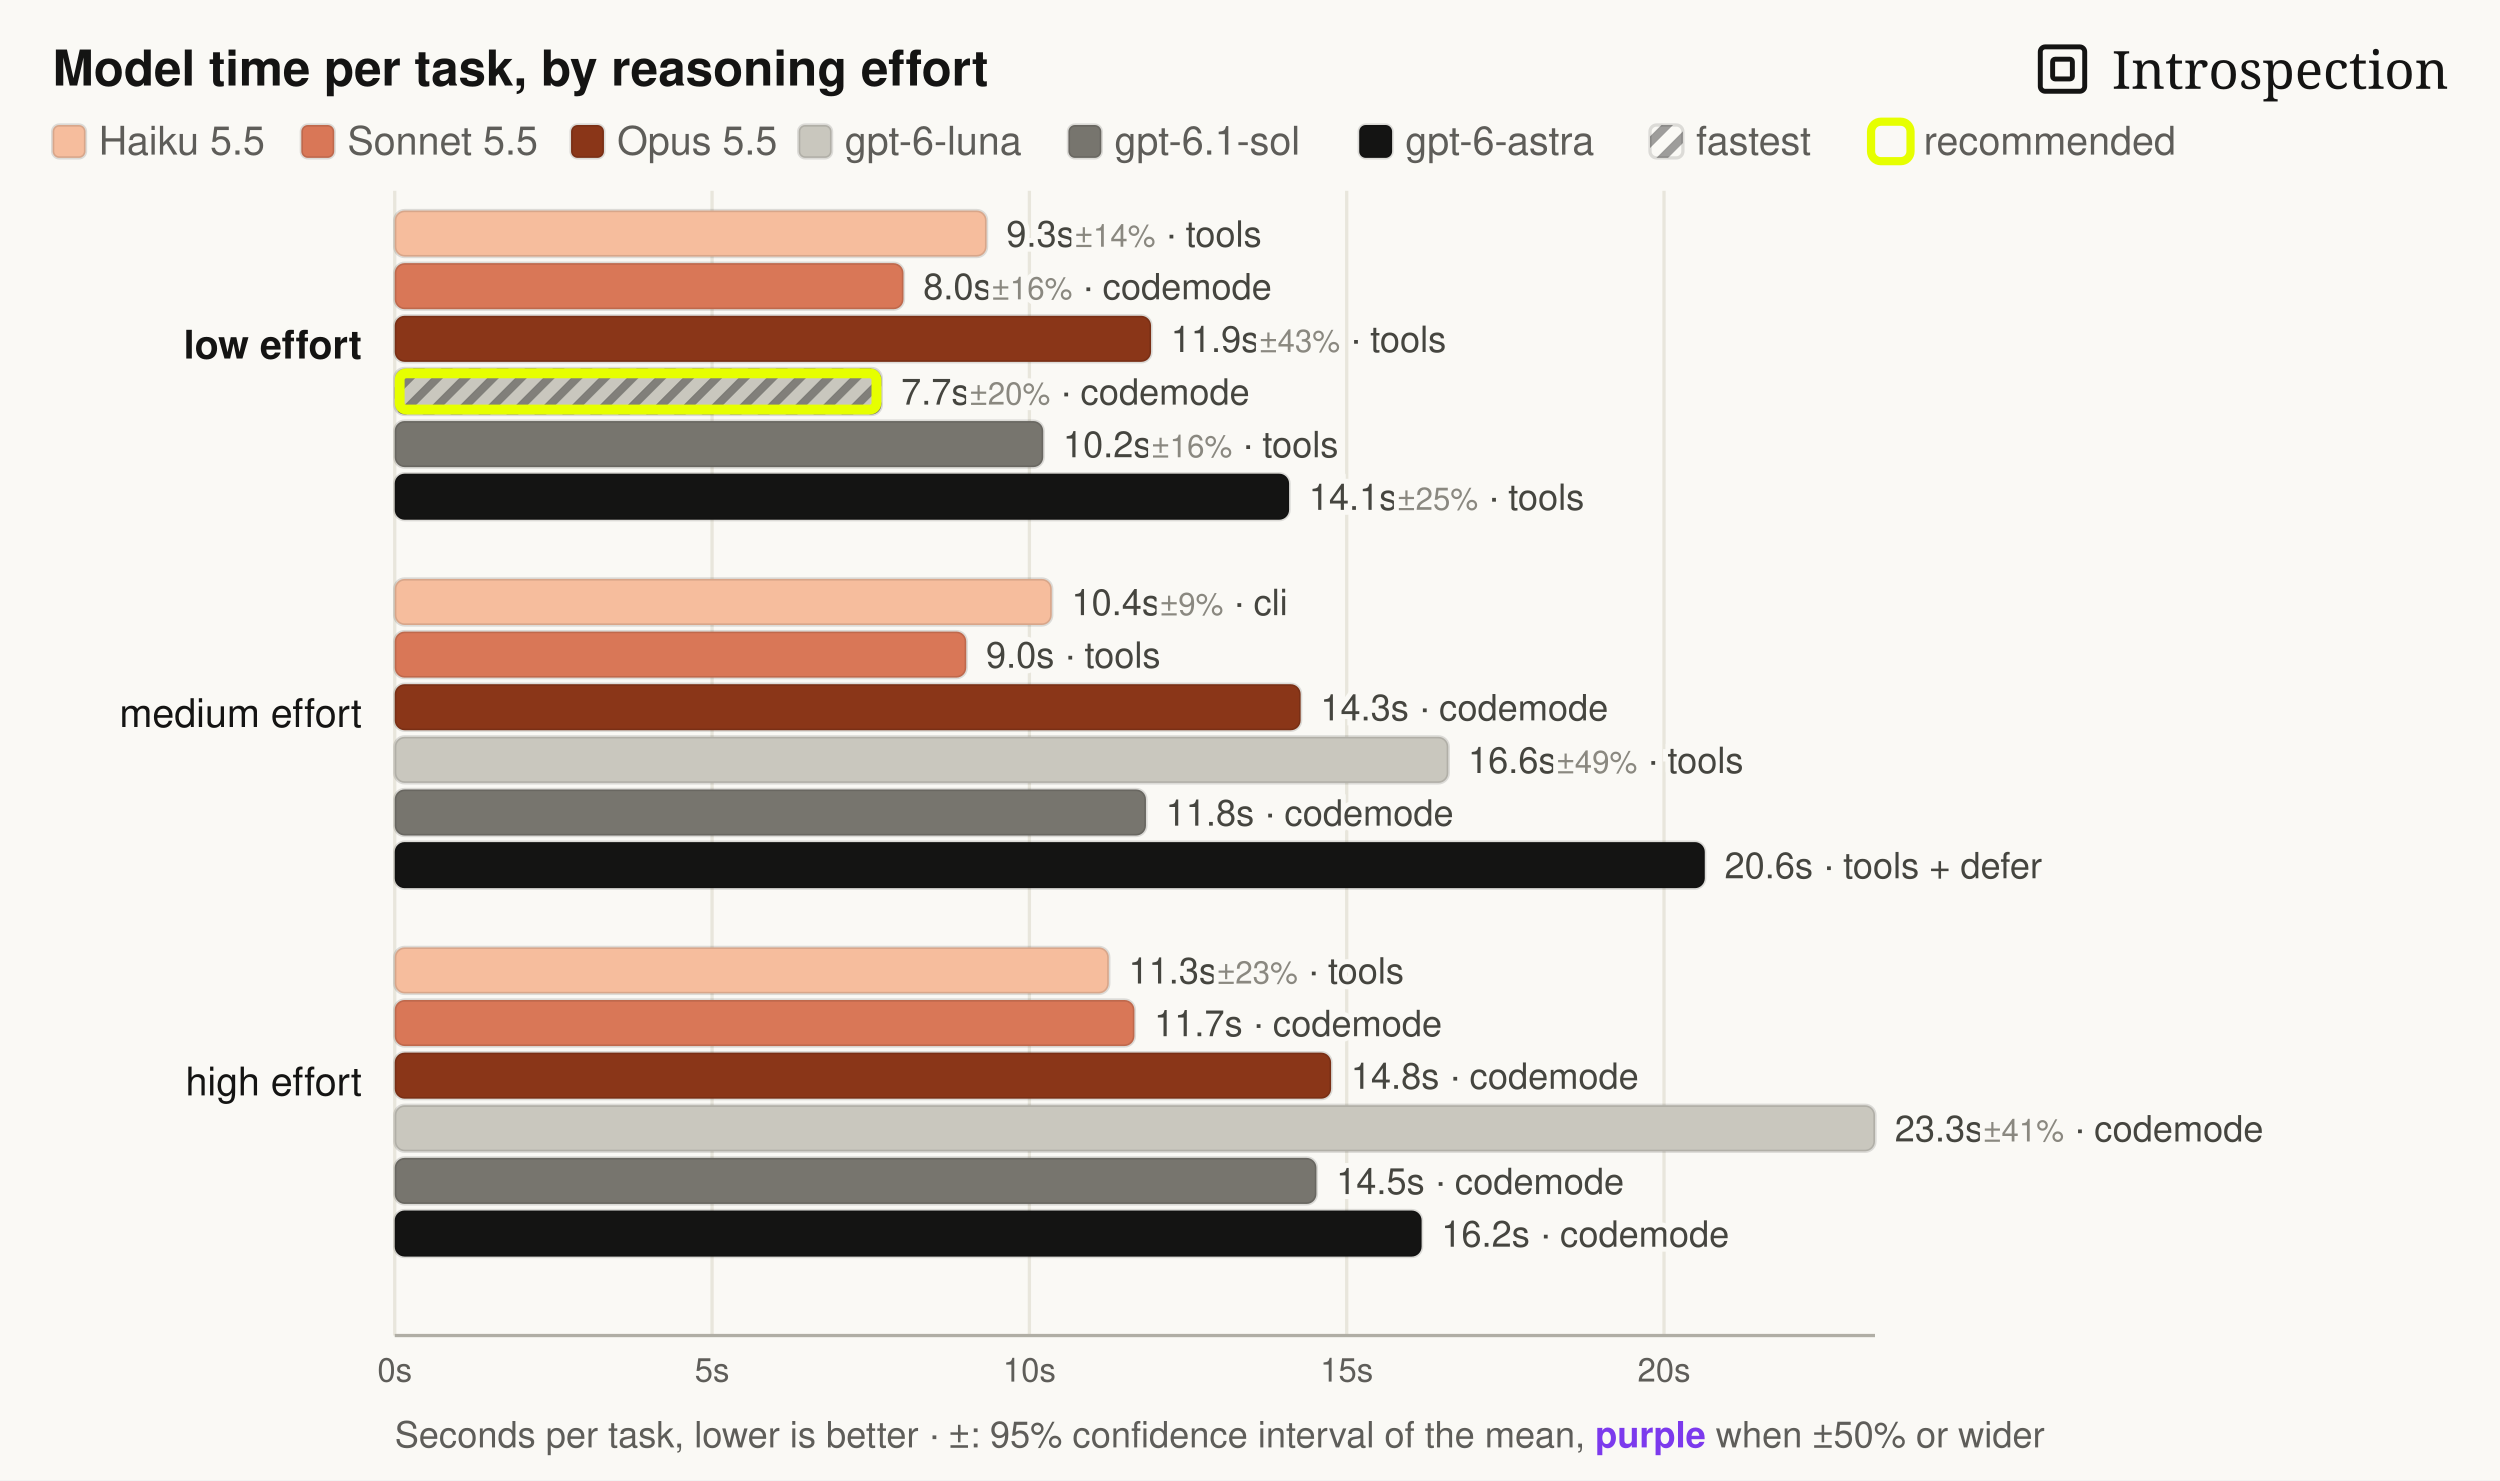
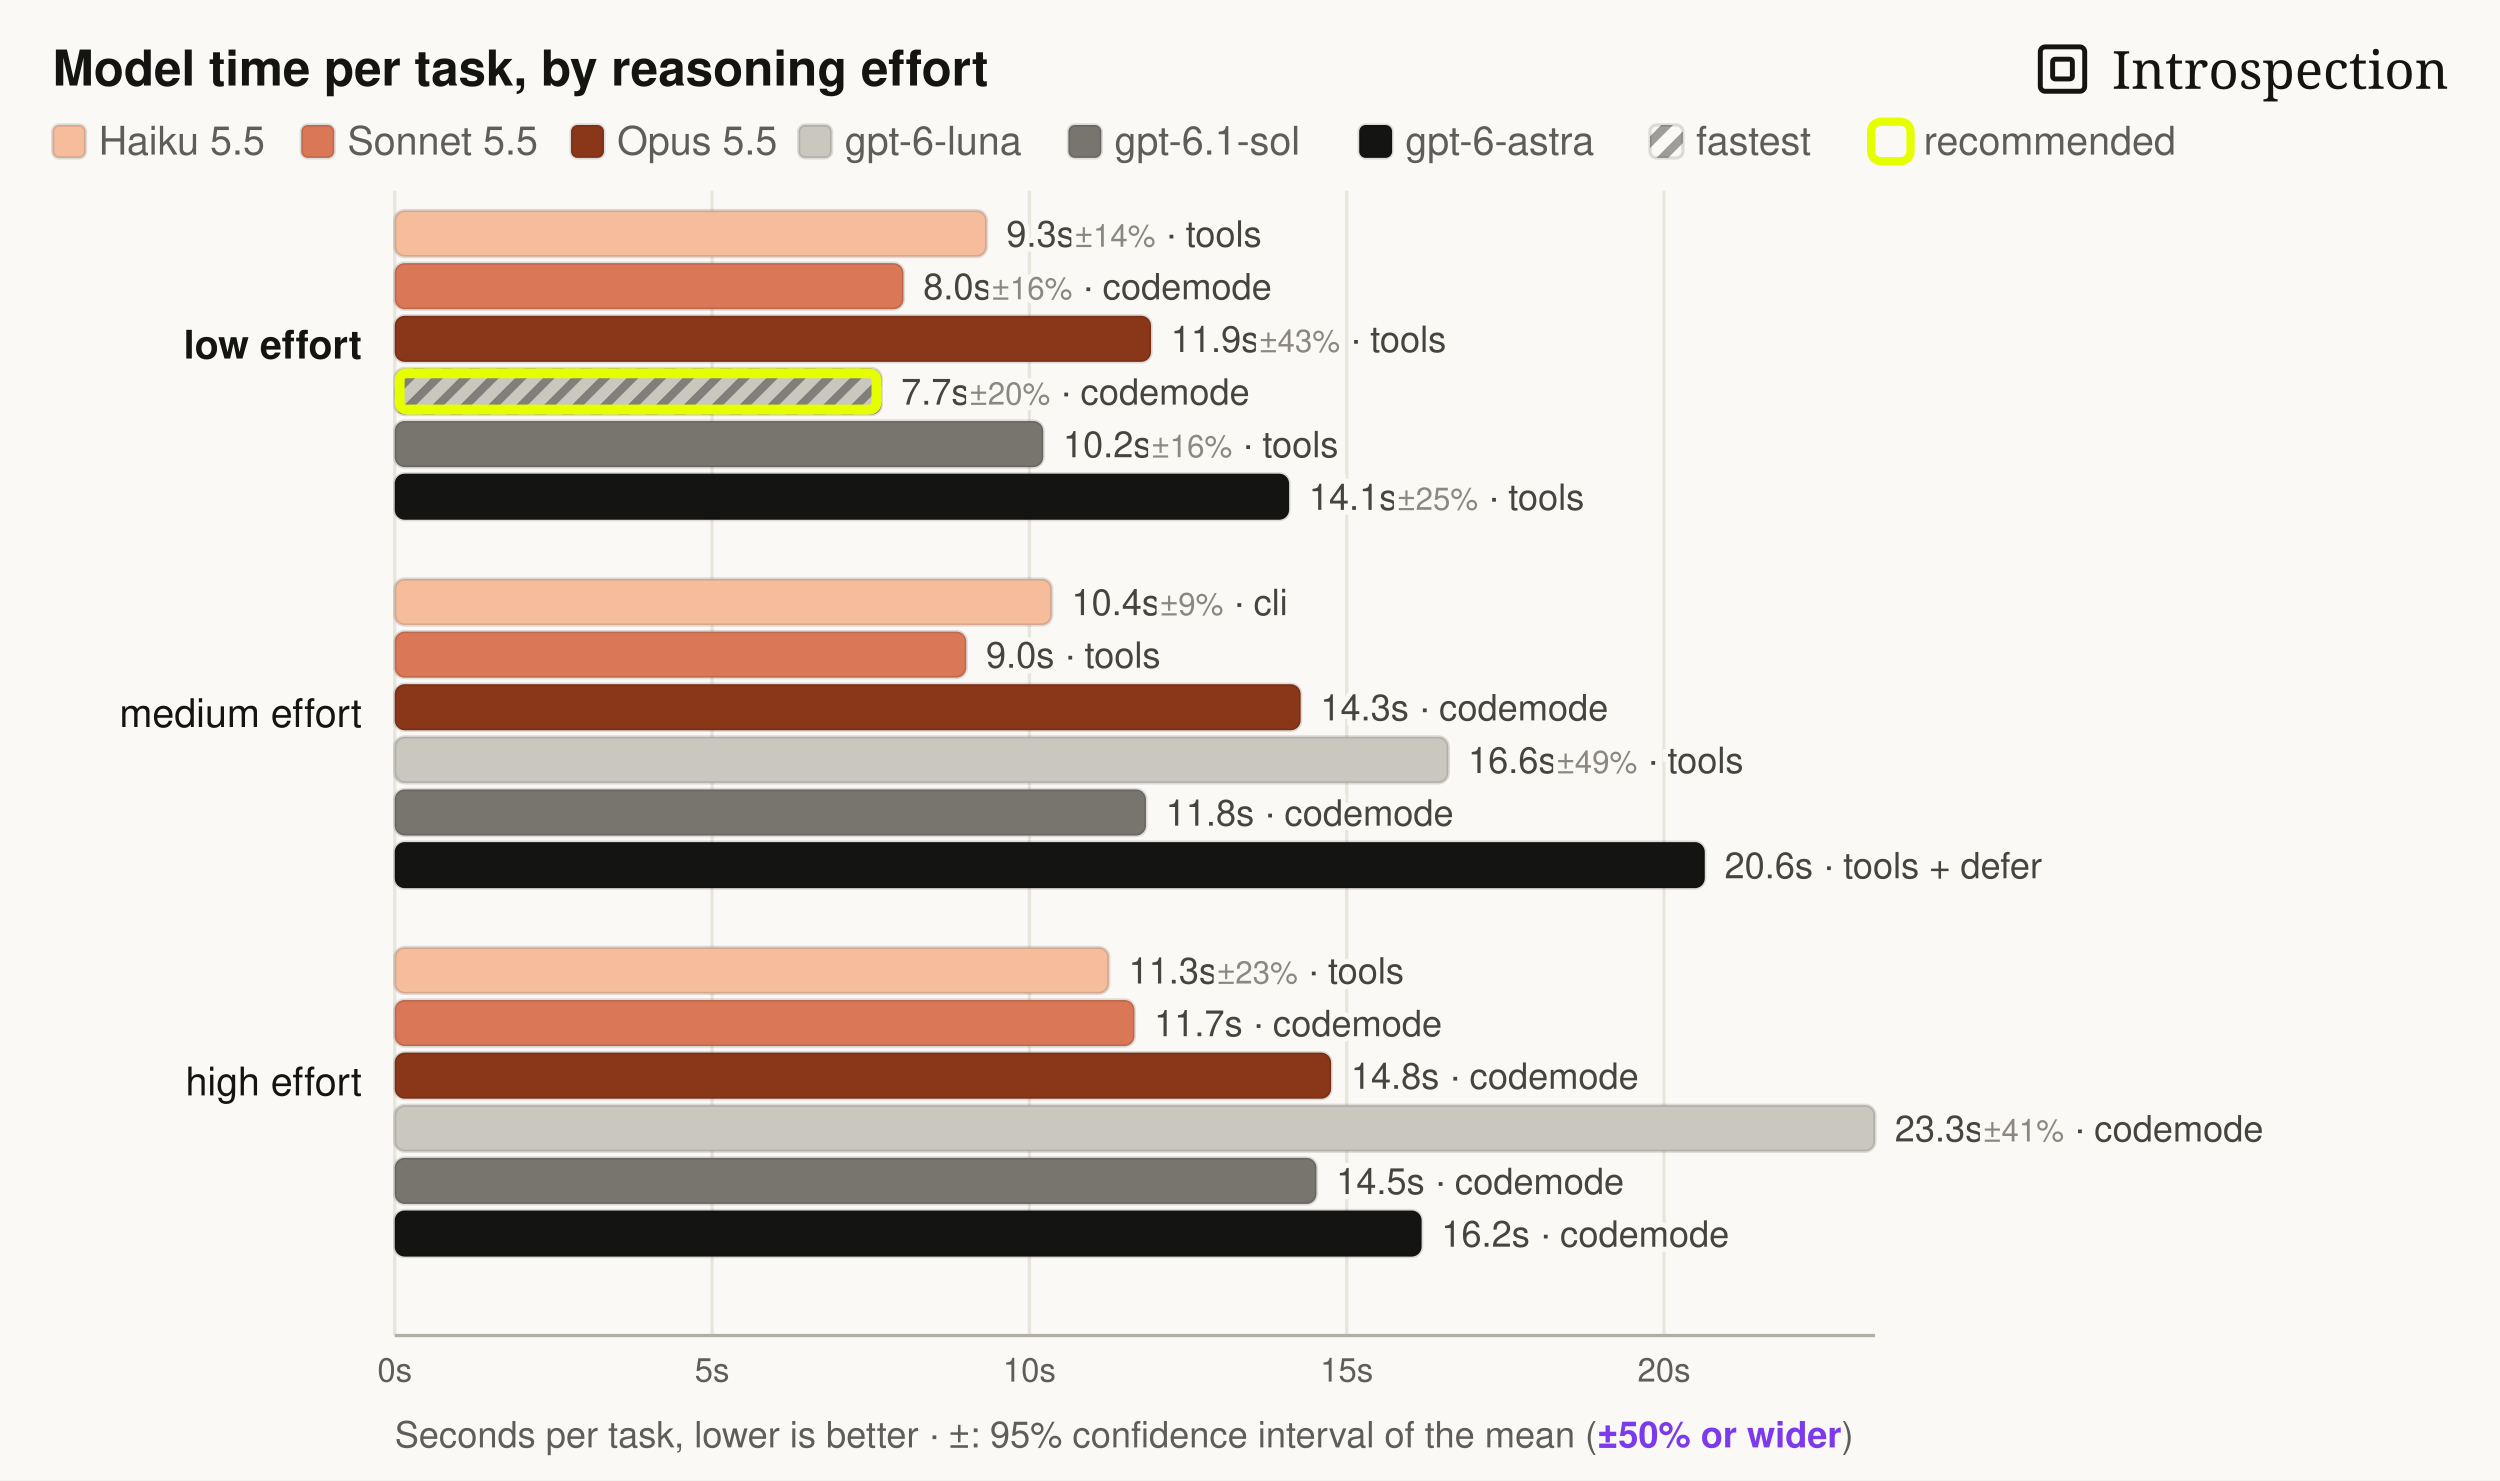
<svg xmlns="http://www.w3.org/2000/svg" width="760" height="450" viewBox="0 0 760 450" font-family="-apple-system, Segoe UI, Helvetica, Arial, sans-serif">
  <defs>
    <pattern id="win-light" patternUnits="userSpaceOnUse" width="6" height="6" patternTransform="rotate(45)">
      <rect width="2.5" height="6" fill="#141413" opacity="0.4" />
    </pattern>
    <pattern id="win-dark" patternUnits="userSpaceOnUse" width="6" height="6" patternTransform="rotate(45)">
      <rect width="2.5" height="6" fill="#ffffff" opacity="0.6" />
    </pattern>
  </defs>
  <rect width="760" height="450" fill="#faf9f5" />
  <text x="16" y="26" font-size="15" font-weight="600" fill="#141413">Model time per task, by reasoning effort</text>
  <g transform="translate(618 12) scale(0.75)" fill="none" stroke="#141413" stroke-width="2" stroke-linecap="round" stroke-linejoin="round">
    <rect x="3" y="3" width="18" height="18" rx="2" />
    <rect x="8" y="8" width="8" height="8" rx="1" />
  </g>
  <text x="642" y="27" font-size="16" font-family="Georgia, serif" fill="#141413">Introspection</text>
  <rect x="16" y="38" width="10" height="10" rx="2" fill="#f6bd9d" stroke="#0000001f" />
  <text x="30" y="47" font-size="12" fill="#5e5d59">Haiku 5.5</text>
  <rect x="91.6" y="38" width="10" height="10" rx="2" fill="#d97757" stroke="#0000001f" />
  <text x="105.6" y="47" font-size="12" fill="#5e5d59">Sonnet 5.5</text>
  <rect x="173.6" y="38" width="10" height="10" rx="2" fill="#8a3618" stroke="#0000001f" />
  <text x="187.6" y="47" font-size="12" fill="#5e5d59">Opus 5.5</text>
  <rect x="242.8" y="38" width="10" height="10" rx="2" fill="#c9c7be" stroke="#0000001f" />
  <text x="256.8" y="47" font-size="12" fill="#5e5d59">gpt-6-luna</text>
  <rect x="324.8" y="38" width="10" height="10" rx="2" fill="#77756e" stroke="#0000001f" />
  <text x="338.8" y="47" font-size="12" fill="#5e5d59">gpt-6.1-sol</text>
  <rect x="413.2" y="38" width="10" height="10" rx="2" fill="#141413" stroke="#0000001f" />
  <text x="427.2" y="47" font-size="12" fill="#5e5d59">gpt-6-astra</text>
  <rect x="501.6" y="38" width="10" height="10" rx="2" fill="url(#win-light)" stroke="#0000001f" />
  <text x="515.6" y="47" font-size="12" fill="#5e5d59">fastest</text>
  <rect x="568.8" y="37" width="12" height="12" rx="3" fill="none" stroke="#e6ff00" stroke-width="2.5" />
  <text x="584.8" y="47" font-size="12" fill="#5e5d59">recommended</text>
  <line x1="120" y1="58" x2="120" y2="406" stroke="#e8e6dc" />
  <text x="120" y="420" font-size="10" text-anchor="middle" fill="#5e5d59">0s</text>
  <line x1="216.466" y1="58" x2="216.466" y2="406" stroke="#e8e6dc" />
  <text x="216.466" y="420" font-size="10" text-anchor="middle" fill="#5e5d59">5s</text>
  <line x1="312.932" y1="58" x2="312.932" y2="406" stroke="#e8e6dc" />
  <text x="312.932" y="420" font-size="10" text-anchor="middle" fill="#5e5d59">10s</text>
  <line x1="409.397" y1="58" x2="409.397" y2="406" stroke="#e8e6dc" />
  <text x="409.397" y="420" font-size="10" text-anchor="middle" fill="#5e5d59">15s</text>
  <line x1="505.863" y1="58" x2="505.863" y2="406" stroke="#e8e6dc" />
  <text x="505.863" y="420" font-size="10" text-anchor="middle" fill="#5e5d59">20s</text>
  <line x1="120" y1="406" x2="570" y2="406" stroke="#b0aea5" />
  <text x="110" y="109" font-size="12" text-anchor="end" fill="#141413" font-weight="600">low effort</text>
  <rect x="120" y="64" width="179.924" height="14" rx="3" fill="#f6bd9d" stroke="#0000001f" data-href="https://artificialanalysis.ai/models/claude-haiku-5-5" />
  <text x="305.924" y="75" font-size="11" stroke="#faf9f5" stroke-width="3" paint-order="stroke" fill="#45453f">9.3s<tspan font-size="9.5" fill="#8a8880"> ±14%</tspan> · tools</text>
  <rect x="120" y="80" width="154.66" height="14" rx="3" fill="#d97757" stroke="#0000001f" data-href="https://artificialanalysis.ai/models/claude-sonnet-5-5" />
  <text x="280.66" y="91" font-size="11" stroke="#faf9f5" stroke-width="3" paint-order="stroke" fill="#45453f">8.0s<tspan font-size="9.5" fill="#8a8880"> ±16%</tspan> · codemode</text>
  <rect x="120" y="96" width="229.917" height="14" rx="3" fill="#8a3618" stroke="#0000001f" data-href="https://artificialanalysis.ai/models/claude-opus-5-5" />
  <text x="355.917" y="107" font-size="11" stroke="#faf9f5" stroke-width="3" paint-order="stroke" fill="#45453f">11.9s<tspan font-size="9.5" fill="#8a8880"> ±43%</tspan> · tools</text>
  <rect x="120" y="112" width="147.936" height="14" rx="3" fill="#c9c7be" stroke="#0000001f" data-href="https://artificialanalysis.ai/models/gpt-6-luna" />
  <rect x="120" y="112" width="147.936" height="14" rx="3" fill="url(#win-light)" pointer-events="none" />
  <rect x="121.5" y="113.5" width="144.936" height="11" rx="2" fill="none" stroke="#e6ff00" stroke-width="3" pointer-events="none" />
  <text x="273.936" y="123" font-size="11" stroke="#faf9f5" stroke-width="3" paint-order="stroke" fill="#45453f">7.7s<tspan font-size="9.5" fill="#8a8880"> ±20%</tspan> · codemode</text>
  <rect x="120" y="128" width="197.137" height="14" rx="3" fill="#77756e" stroke="#0000001f" data-href="https://artificialanalysis.ai/models/gpt-6-1-sol" />
  <text x="323.137" y="139" font-size="11" stroke="#faf9f5" stroke-width="3" paint-order="stroke" fill="#45453f">10.2s<tspan font-size="9.5" fill="#8a8880"> ±16%</tspan> · tools</text>
  <rect x="120" y="144" width="271.879" height="14" rx="3" fill="#141413" stroke="#0000001f" data-href="https://artificialanalysis.ai/models/gpt-6-astra" />
  <text x="397.879" y="155" font-size="11" stroke="#faf9f5" stroke-width="3" paint-order="stroke" fill="#45453f">14.1s<tspan font-size="9.5" fill="#8a8880"> ±25%</tspan> · tools</text>
  <text x="110" y="221" font-size="12" text-anchor="end" fill="#141413" font-weight="400">medium effort</text>
  <rect x="120" y="176" width="199.729" height="14" rx="3" fill="#f6bd9d" stroke="#0000001f" data-href="https://artificialanalysis.ai/models/claude-haiku-5-5" />
  <text x="325.729" y="187" font-size="11" stroke="#faf9f5" stroke-width="3" paint-order="stroke" fill="#45453f">10.4s<tspan font-size="9.5" fill="#8a8880"> ±9%</tspan> · cli</text>
  <rect x="120" y="192" width="173.735" height="14" rx="3" fill="#d97757" stroke="#0000001f" data-href="https://artificialanalysis.ai/models/claude-sonnet-5-5" />
  <text x="299.735" y="203" font-size="11" stroke="#faf9f5" stroke-width="3" paint-order="stroke" fill="#45453f">9.0s · tools</text>
  <rect x="120" y="208" width="275.391" height="14" rx="3" fill="#8a3618" stroke="#0000001f" data-href="https://artificialanalysis.ai/models/claude-opus-5-5" />
  <text x="401.391" y="219" font-size="11" stroke="#faf9f5" stroke-width="3" paint-order="stroke" fill="#45453f">14.3s · codemode</text>
  <rect x="120" y="224" width="320.279" height="14" rx="3" fill="#c9c7be" stroke="#0000001f" data-href="https://artificialanalysis.ai/models/gpt-6-luna" />
  <text x="446.279" y="235" font-size="11" stroke="#faf9f5" stroke-width="3" paint-order="stroke" fill="#45453f">16.6s<tspan font-size="9.5" fill="#8a8880"> ±49%</tspan> · tools</text>
  <rect x="120" y="240" width="228.373" height="14" rx="3" fill="#77756e" stroke="#0000001f" data-href="https://artificialanalysis.ai/models/gpt-6-1-sol" />
  <text x="354.373" y="251" font-size="11" stroke="#faf9f5" stroke-width="3" paint-order="stroke" fill="#45453f">11.8s · codemode</text>
  <rect x="120" y="256" width="398.249" height="14" rx="3" fill="#141413" stroke="#0000001f" data-href="https://artificialanalysis.ai/models/gpt-6-astra" />
  <text x="524.249" y="267" font-size="11" stroke="#faf9f5" stroke-width="3" paint-order="stroke" fill="#45453f">20.6s · tools + defer</text>
  <text x="110" y="333" font-size="12" text-anchor="end" fill="#141413" font-weight="400">high effort</text>
  <rect x="120" y="288" width="217.074" height="14" rx="3" fill="#f6bd9d" stroke="#0000001f" data-href="https://artificialanalysis.ai/models/claude-haiku-5-5" />
  <text x="343.074" y="299" font-size="11" stroke="#faf9f5" stroke-width="3" paint-order="stroke" fill="#45453f">11.3s<tspan font-size="9.5" fill="#8a8880"> ±23%</tspan> · tools</text>
  <rect x="120" y="304" width="224.862" height="14" rx="3" fill="#d97757" stroke="#0000001f" data-href="https://artificialanalysis.ai/models/claude-sonnet-5-5" />
  <text x="350.862" y="315" font-size="11" stroke="#faf9f5" stroke-width="3" paint-order="stroke" fill="#45453f">11.7s · codemode</text>
  <rect x="120" y="320" width="284.651" height="14" rx="3" fill="#8a3618" stroke="#0000001f" data-href="https://artificialanalysis.ai/models/claude-opus-5-5" />
  <text x="410.651" y="331" font-size="11" stroke="#faf9f5" stroke-width="3" paint-order="stroke" fill="#45453f">14.8s · codemode</text>
  <rect x="120" y="336" width="450" height="14" rx="3" fill="#c9c7be" stroke="#0000001f" data-href="https://artificialanalysis.ai/models/gpt-6-luna" />
  <text x="576" y="347" font-size="11" stroke="#faf9f5" stroke-width="3" paint-order="stroke" fill="#45453f">23.3s<tspan font-size="9.5" fill="#8a8880"> ±41%</tspan> · codemode</text>
  <rect x="120" y="352" width="280.195" height="14" rx="3" fill="#77756e" stroke="#0000001f" data-href="https://artificialanalysis.ai/models/gpt-6-1-sol" />
  <text x="406.195" y="363" font-size="11" stroke="#faf9f5" stroke-width="3" paint-order="stroke" fill="#45453f">14.5s · codemode</text>
  <rect x="120" y="368" width="312.163" height="14" rx="3" fill="#141413" stroke="#0000001f" data-href="https://artificialanalysis.ai/models/gpt-6-astra" />
  <text x="438.163" y="379" font-size="11" stroke="#faf9f5" stroke-width="3" paint-order="stroke" fill="#45453f">16.2s · codemode</text>
-   <text x="120" y="440" font-size="11" fill="#5e5d59">Seconds per task, lower is better · ±: 95% confidence interval of the mean, <tspan fill="#7c3aed" font-weight="600">purple</tspan> when ±50% or wider</text>
+   <text x="120" y="440" font-size="11" fill="#5e5d59">Seconds per task, lower is better · ±: 95% confidence interval of the mean (<tspan fill="#7c3aed" font-weight="600">±50% or wider</tspan>)</text>
</svg>
